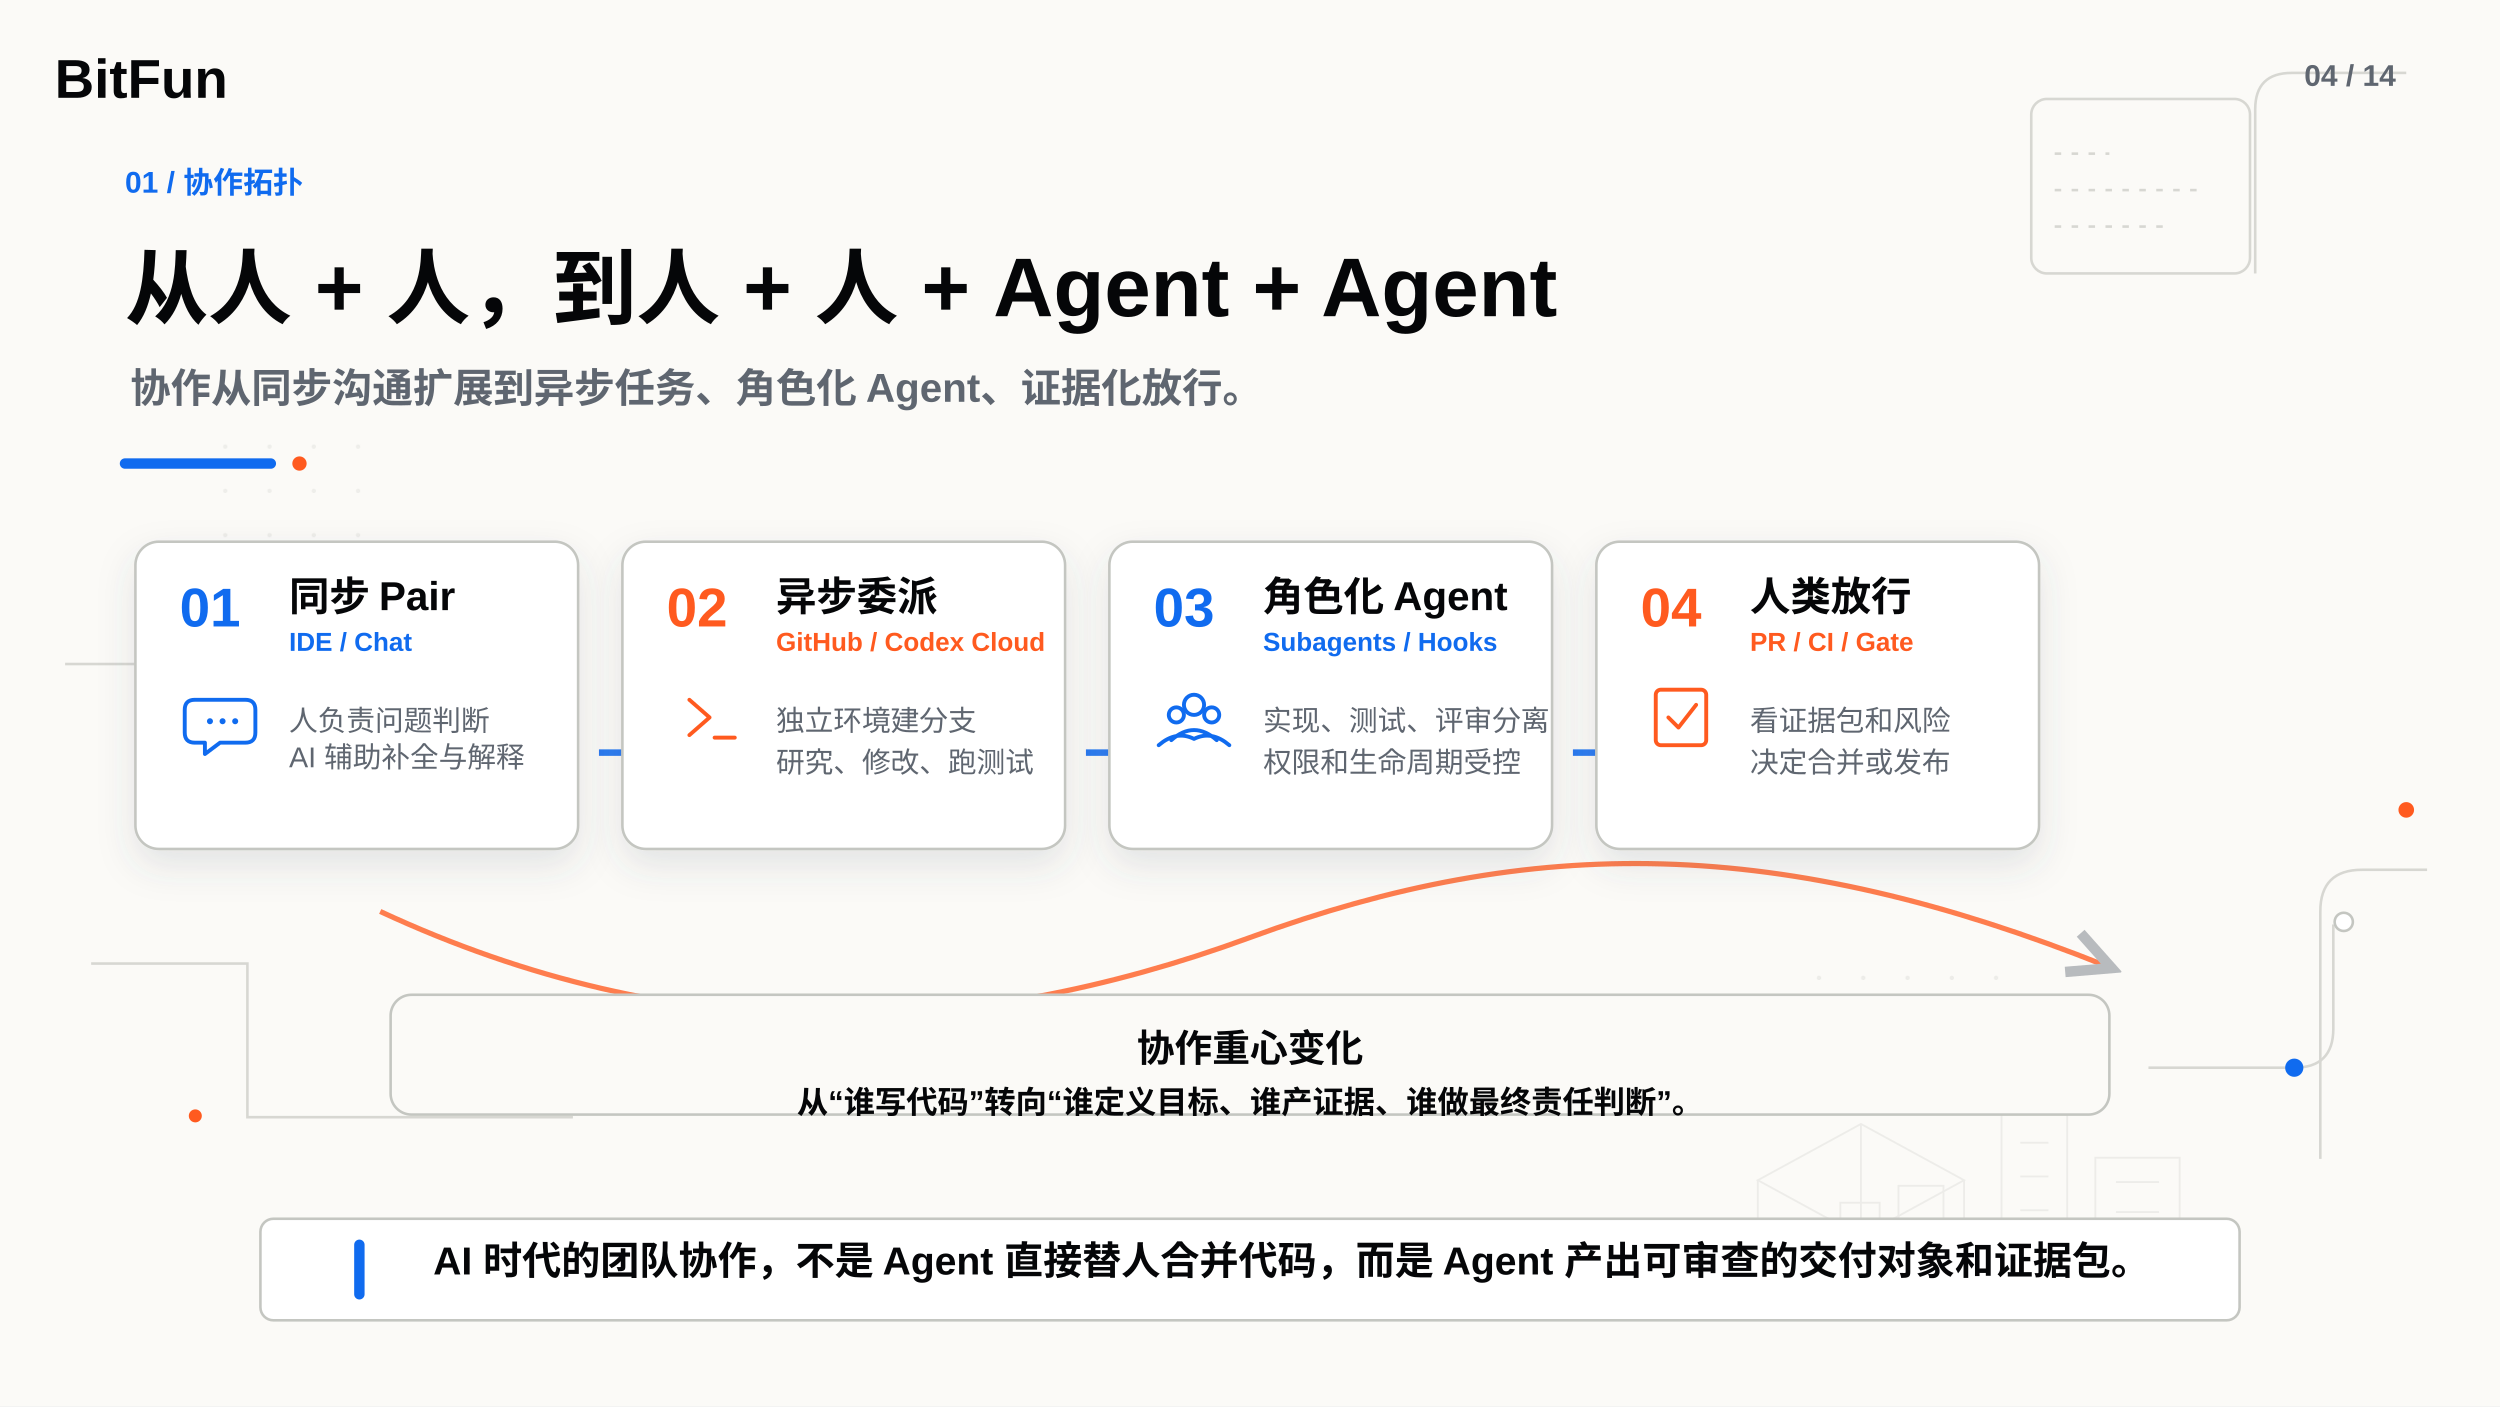
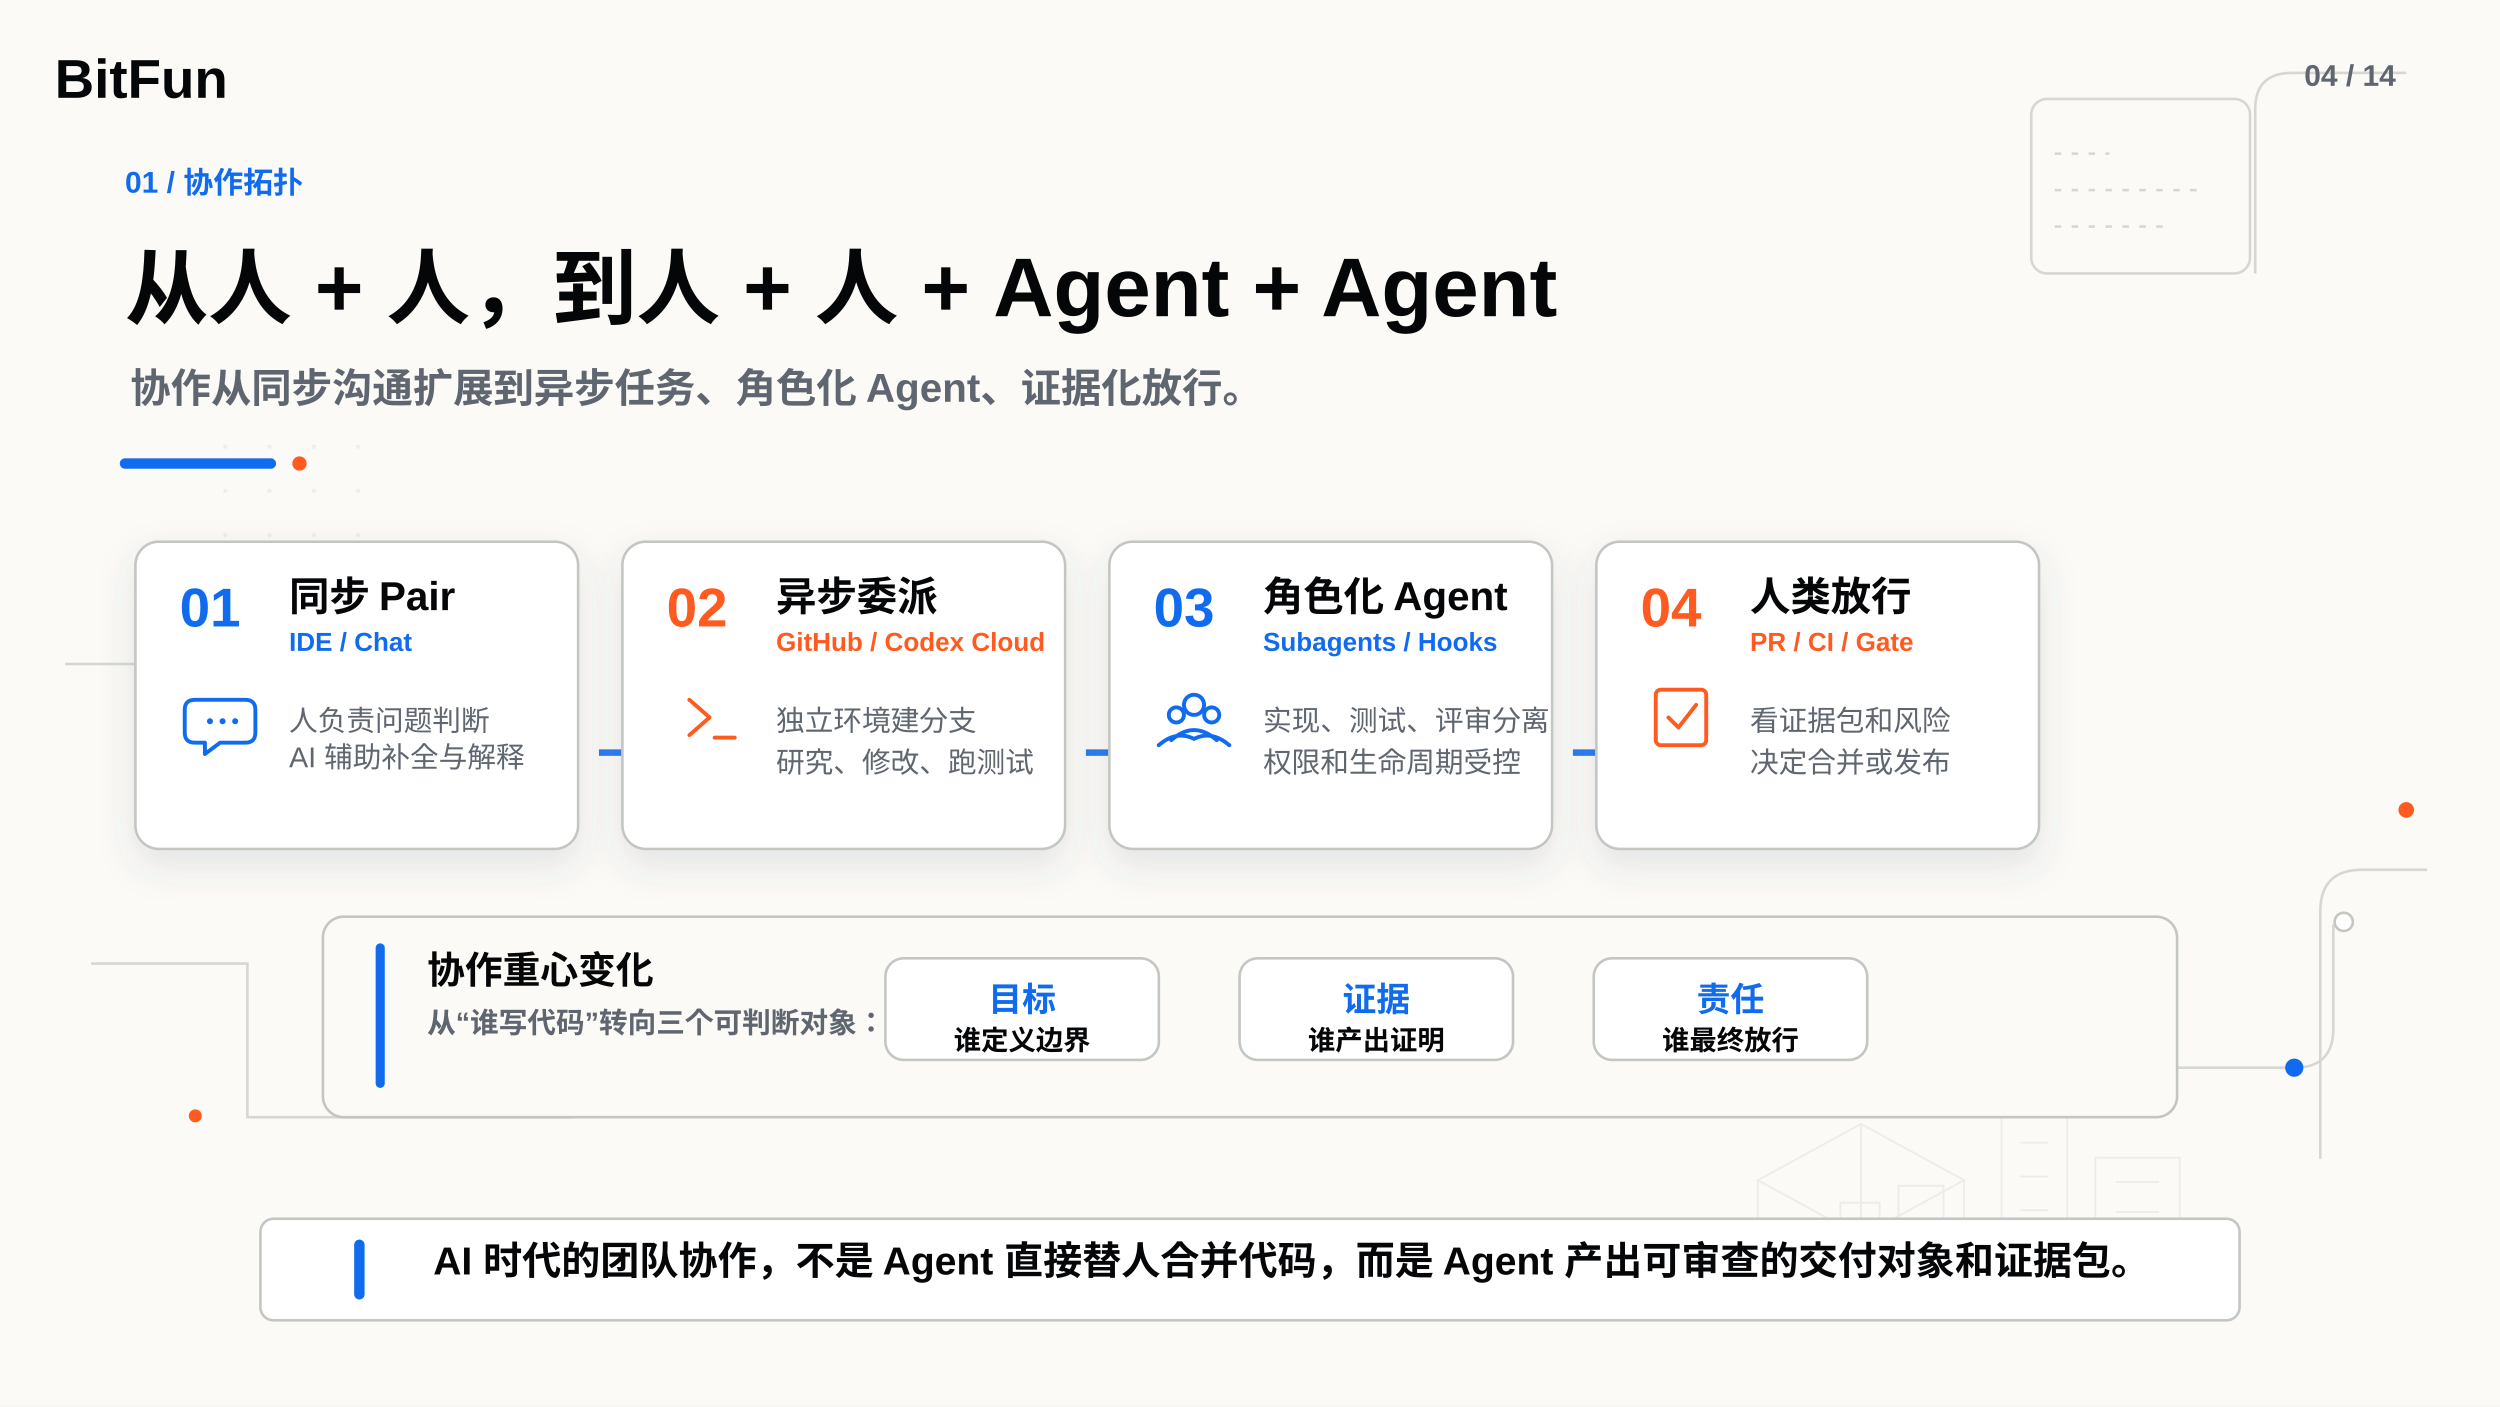
<svg xmlns="http://www.w3.org/2000/svg" width="1920" height="1080" viewBox="0 0 1920 1080">
  <defs>
    <pattern id="lightDots" width="34" height="34" patternUnits="userSpaceOnUse">
      <circle cx="3" cy="3" r="1.7" fill="#C4C6C1" opacity="0.55" />
    </pattern>
    <filter id="paperShadow" x="-18%" y="-18%" width="136%" height="150%">
      <feDropShadow dx="0" dy="12" stdDeviation="14" flood-color="#4B5563" flood-opacity="0.13" />
    </filter>
    <marker id="arrowBlue" markerWidth="12" markerHeight="12" refX="9" refY="6" orient="auto" markerUnits="strokeWidth">
      <path d="M2 2 L10 6 L2 10" fill="none" stroke="#106BEF" stroke-width="2" />
    </marker>
    <marker id="arrowGray" markerWidth="12" markerHeight="12" refX="9" refY="6" orient="auto" markerUnits="strokeWidth">
      <path d="M2 2 L10 6 L2 10" fill="none" stroke="#A5A9AE" stroke-width="2" />
    </marker>
  </defs>
  <rect width="1920" height="1080" fill="#FBFAF7" />
  <rect x="1560" y="76" width="168" height="134" rx="12" fill="none" stroke="#D7D7D2" stroke-width="2" />
  <path d="M1578 118 h42 m-42 28 h112 m-112 28 h88" stroke="#D7D7D2" stroke-width="2" stroke-dasharray="5 8" fill="none" />
  <path d="M1848 56 h-88 q-28 0 -28 28 v126" stroke="#D7D7D2" stroke-width="2" fill="none" />
  <path d="M1782 890 v-190 q0 -32 32 -32 h50" stroke="#D7D7D2" stroke-width="2" fill="none" />
  <path d="M1650 820 h112 q30 0 30 -30 v-80" stroke="#D7D7D2" stroke-width="2" fill="none" />
  <circle cx="1800" cy="708" r="7" fill="#FFFFFF" stroke="#C4C6C1" stroke-width="2" />
  <circle cx="1762" cy="820" r="7" fill="#106BEF" />
  <circle cx="1848" cy="622" r="6" fill="#FF5A1F" />
  <rect x="1378" y="720" width="180" height="120" fill="url(#lightDots)" opacity="0.48" />
  <rect x="152" y="318" width="128" height="96" fill="url(#lightDots)" opacity="0.42" />
  <path d="M70 740 h120 v118 h250" stroke="#D7D7D2" stroke-width="2" fill="none" />
  <path d="M50 510 h116 q26 0 26 26 v52" stroke="#D7D7D2" stroke-width="2" fill="none" />
  <circle cx="150" cy="857" r="5" fill="#FF5A1F" />
  <g opacity="0.26" transform="translate(1350 820) scale(0.72)">
    <path d="M0 120 L110 60 L220 120 L110 180 Z" fill="none" stroke="#C4C6C1" stroke-width="2" />
    <path d="M110 60 V180 M0 120 V220 M220 120 V220 M0 220 H320" stroke="#C4C6C1" stroke-width="2" fill="none" />
    <path d="M260 50 h70 v170 h-70 Z M280 80 h30 M280 116 h30 M280 152 h30" stroke="#C4C6C1" stroke-width="2" fill="none" />
    <path d="M360 96 h90 v124 h-90 Z M382 122 h46 M382 154 h46 M382 186 h46" stroke="#C4C6C1" stroke-width="2" fill="none" />
    <path d="M88 144 h42 v76 h-42 Z M150 126 h48 v94 h-48 Z" stroke="#C4C6C1" stroke-width="2" fill="none" />
  </g>
  <style>
      text { font-family: "Microsoft YaHei", "Noto Sans SC", "PingFang SC", "Segoe UI", Arial, sans-serif; dominant-baseline: hanging; }
      .brand5 { font-size: 42px; font-weight: 900; fill: #050608; }
      .num5 { font-family: "Arial", "Microsoft YaHei", sans-serif; font-weight: 900; fill: #050608; }
      .h15 { font-size: 68px; font-weight: 900; fill: #050608; letter-spacing: 0; }
      .h25 { font-size: 58px; font-weight: 900; fill: #050608; letter-spacing: 0; }
      .sub5 { font-size: 31px; font-weight: 560; fill: #5F6670; }
      .body5 { font-size: 30px; font-weight: 700; fill: #050608; }
      .muted5 { font-size: 24px; font-weight: 560; fill: #5F6670; }
      .label5 { font-size: 29px; font-weight: 900; fill: #050608; }
      .small5 { font-size: 23px; font-weight: 760; fill: #5F6670; }
      .micro5 { font-size: 19px; font-weight: 760; fill: #5F6670; }
    </style>
  <text x="42" y="46" class="brand5">BitFun</text>
  <text x="1840" y="50" class="small5" text-anchor="end">04 / 14</text>
  <text x="96" y="132" class="small5" style="fill:#106BEF;font-weight:900">01 / 协作拓扑</text>
  <text x="96" y="188" class="h15" style="font-size:64px">从人 + 人，到人 + 人 + Agent + Agent</text>
  <text x="100" y="282" class="sub5">协作从同步沟通扩展到异步任务、角色化 Agent、证据化放行。</text>
  <path d="M96 356 h112" stroke="#106BEF" stroke-width="8" stroke-linecap="round" />
  <circle cx="230" cy="356" r="5.5" fill="#FF5A1F" />
  <path d="M460 578 H554 M834 578 H928 M1208 578 H1302" stroke="#106BEF" stroke-width="5" fill="none" marker-end="url(#arrowBlue)" opacity="0.88" />
-   <path d="M292 700 C520 806 742 800 960 720 S1368 642 1618 742" stroke="#FF5A1F" stroke-width="4" fill="none" marker-end="url(#arrowGray)" opacity="0.78" />
  <rect x="104" y="416" width="340" height="236" rx="18" fill="#FFFFFF" stroke="#C4C6C1" stroke-width="2" filter="url(#paperShadow)" />
  <text x="138" y="452" class="num5" style="font-size:42px;fill:#106BEF">01</text>
  <text x="222" y="442" class="label5" style="font-size:31px">同步 Pair</text>
  <text x="222" y="486" class="small5" style="font-size:20px;fill:#106BEF;font-weight:900">IDE / Chat</text>
  <g transform="translate(138 520) scale(0.96875)">
    <path d="M12 18 h40 q8 0 8 8 v18 q0 8 -8 8 H32 l-12 9 v-9 h-8 q-8 0 -8-8 V26 q0-8 8-8 Z" stroke="#106BEF" stroke-width="3.097" stroke-linecap="round" stroke-linejoin="round" fill="none" />
    <circle cx="24" cy="35" r="2.4" fill="#106BEF" />
    <circle cx="34" cy="35" r="2.4" fill="#106BEF" />
    <circle cx="44" cy="35" r="2.4" fill="#106BEF" />
  </g>
  <text x="222" y="542" class="small5" style="font-size:22px;fill:#5F6670;font-weight:540">人负责问题判断</text>
  <text x="222" y="574" class="small5" style="font-size:22px;fill:#5F6670;font-weight:540">AI 辅助补全与解释</text>
  <rect x="478" y="416" width="340" height="236" rx="18" fill="#FFFFFF" stroke="#C4C6C1" stroke-width="2" filter="url(#paperShadow)" />
  <text x="512" y="452" class="num5" style="font-size:42px;fill:#FF5A1F">02</text>
  <text x="596" y="442" class="label5" style="font-size:31px">异步委派</text>
  <text x="596" y="486" class="small5" style="font-size:20px;fill:#FF5A1F;font-weight:900">GitHub / Codex Cloud</text>
  <g transform="translate(512 520) scale(0.96875)">
    <path d="M18 18 L34 32 L18 46" stroke="#FF5A1F" stroke-width="3.097" stroke-linecap="round" stroke-linejoin="round" fill="none" />
    <path d="M38 48 h16" stroke="#FF5A1F" stroke-width="3.097" stroke-linecap="round" stroke-linejoin="round" fill="none" />
  </g>
  <text x="596" y="542" class="small5" style="font-size:22px;fill:#5F6670;font-weight:540">独立环境建分支</text>
  <text x="596" y="574" class="small5" style="font-size:22px;fill:#5F6670;font-weight:540">研究、修改、跑测试</text>
  <rect x="852" y="416" width="340" height="236" rx="18" fill="#FFFFFF" stroke="#C4C6C1" stroke-width="2" filter="url(#paperShadow)" />
  <text x="886" y="452" class="num5" style="font-size:42px;fill:#106BEF">03</text>
  <text x="970" y="442" class="label5" style="font-size:31px">角色化 Agent</text>
  <text x="970" y="486" class="small5" style="font-size:20px;fill:#106BEF;font-weight:900">Subagents / Hooks</text>
  <g transform="translate(886 520) scale(0.96875)">
    <circle cx="32" cy="22" r="8" stroke="#106BEF" stroke-width="3.097" stroke-linecap="round" stroke-linejoin="round" fill="none" />
    <circle cx="18" cy="30" r="6" stroke="#106BEF" stroke-width="3.097" stroke-linecap="round" stroke-linejoin="round" fill="none" />
    <circle cx="46" cy="30" r="6" stroke="#106BEF" stroke-width="3.097" stroke-linecap="round" stroke-linejoin="round" fill="none" />
    <path d="M14 50 q18 -16 36 0 M4 54 q14 -12 28 -5 M32 49 q14 -7 28 5" stroke="#106BEF" stroke-width="3.097" stroke-linecap="round" stroke-linejoin="round" fill="none" />
  </g>
  <text x="970" y="542" class="small5" style="font-size:22px;fill:#5F6670;font-weight:540">实现、测试、评审分离</text>
  <text x="970" y="574" class="small5" style="font-size:22px;fill:#5F6670;font-weight:540">权限和生命周期受控</text>
  <rect x="1226" y="416" width="340" height="236" rx="18" fill="#FFFFFF" stroke="#C4C6C1" stroke-width="2" filter="url(#paperShadow)" />
  <text x="1260" y="452" class="num5" style="font-size:42px;fill:#FF5A1F">04</text>
  <text x="1344" y="442" class="label5" style="font-size:31px">人类放行</text>
  <text x="1344" y="486" class="small5" style="font-size:20px;fill:#FF5A1F;font-weight:900">PR / CI / Gate</text>
  <g transform="translate(1260 520) scale(0.96875)">
    <rect x="12" y="10" width="40" height="44" rx="4" stroke="#FF5A1F" stroke-width="3.097" stroke-linecap="round" stroke-linejoin="round" fill="none" />
    <path d="M22 32 l8 8 l14 -18" stroke="#FF5A1F" stroke-width="3.097" stroke-linecap="round" stroke-linejoin="round" fill="none" />
  </g>
  <text x="1344" y="542" class="small5" style="font-size:22px;fill:#5F6670;font-weight:540">看证据包和风险</text>
  <text x="1344" y="574" class="small5" style="font-size:22px;fill:#5F6670;font-weight:540">决定合并或发布</text>
-   <rect x="300" y="764" width="1320" height="92" rx="16" fill="#FBFAF7" stroke="#C4C6C1" stroke-width="2" />
-   <text x="960" y="790" class="label5" text-anchor="middle" style="font-size:29px">协作重心变化</text>
-   <text x="960" y="834" class="small5" text-anchor="middle" style="font-size:24px;fill:#050608;font-weight:850">从“谁写代码”转向“谁定义目标、谁产证据、谁做最终责任判断”。</text>
+   <rect x="248" y="704" width="1424" height="154" rx="16" fill="#FBFAF7" stroke="#C4C6C1" stroke-width="2" />
+   <path d="M292 728 v104" stroke="#106BEF" stroke-width="7" stroke-linecap="round" />
+   <text x="328" y="730" class="label5" style="font-size:29px">协作重心变化</text>
+   <text x="328" y="774" class="small5" style="font-size:22px;fill:#5F6670;font-weight:760">从“谁写代码”转向三个可判断对象：</text>
+   <rect x="680" y="736" width="210" height="78" rx="14" fill="#FFFFFF" stroke="#C4C6C1" stroke-width="2" />
+   <text x="785" y="754" class="label5" text-anchor="middle" style="font-size:26px;fill:#106BEF">目标</text>
+   <text x="785" y="788" class="small5" text-anchor="middle" style="font-size:21px;fill:#050608;font-weight:830">谁定义边界</text>
+   <rect x="952" y="736" width="210" height="78" rx="14" fill="#FFFFFF" stroke="#C4C6C1" stroke-width="2" />
+   <text x="1057" y="754" class="label5" text-anchor="middle" style="font-size:26px;fill:#106BEF">证据</text>
+   <text x="1057" y="788" class="small5" text-anchor="middle" style="font-size:21px;fill:#050608;font-weight:830">谁产出证明</text>
+   <rect x="1224" y="736" width="210" height="78" rx="14" fill="#FFFFFF" stroke="#C4C6C1" stroke-width="2" />
+   <text x="1329" y="754" class="label5" text-anchor="middle" style="font-size:26px;fill:#106BEF">责任</text>
+   <text x="1329" y="788" class="small5" text-anchor="middle" style="font-size:21px;fill:#050608;font-weight:830">谁最终放行</text>
  <rect x="200" y="936" width="1520" height="78" rx="10" fill="#FFFFFF" stroke="#C4C6C1" stroke-width="2" />
  <path d="M276 956 v38" stroke="#106BEF" stroke-width="8" stroke-linecap="round" />
  <text x="992" y="958" class="body5" text-anchor="middle" style="font-size:30px">AI 时代的团队协作，不是 Agent 直接替人合并代码，而是 Agent 产出可审查的交付对象和证据包。</text>
</svg>
